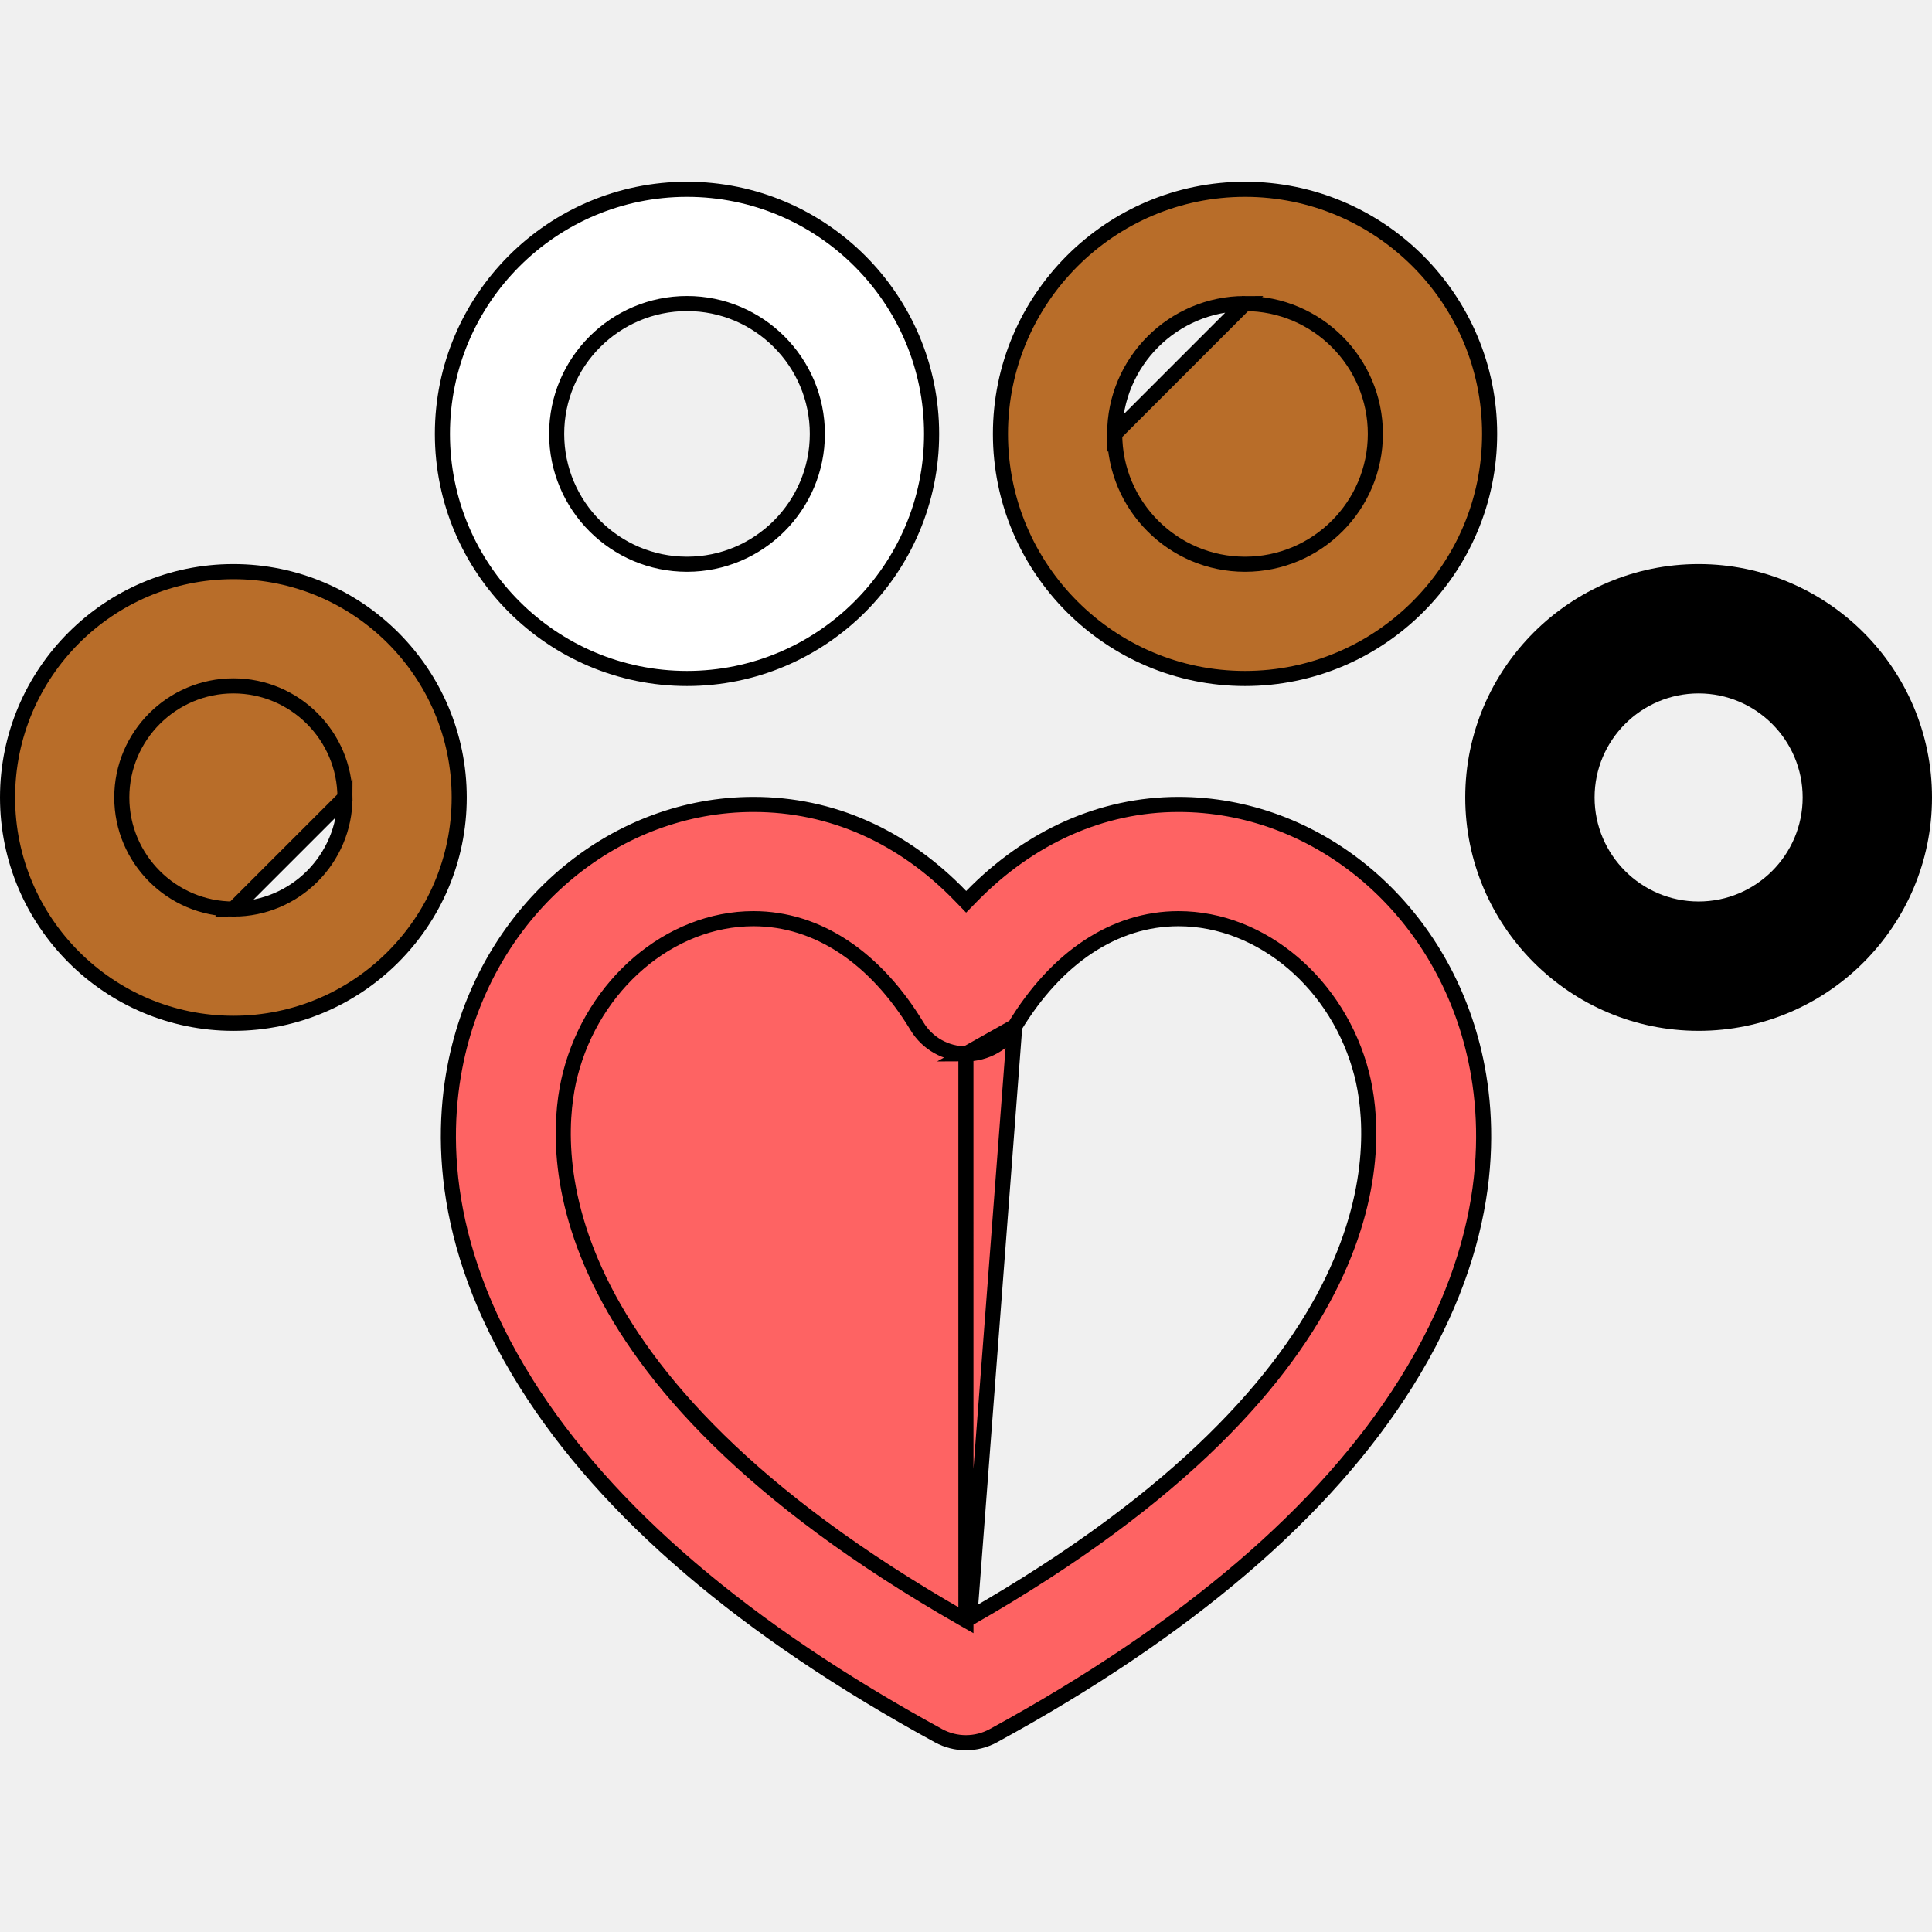
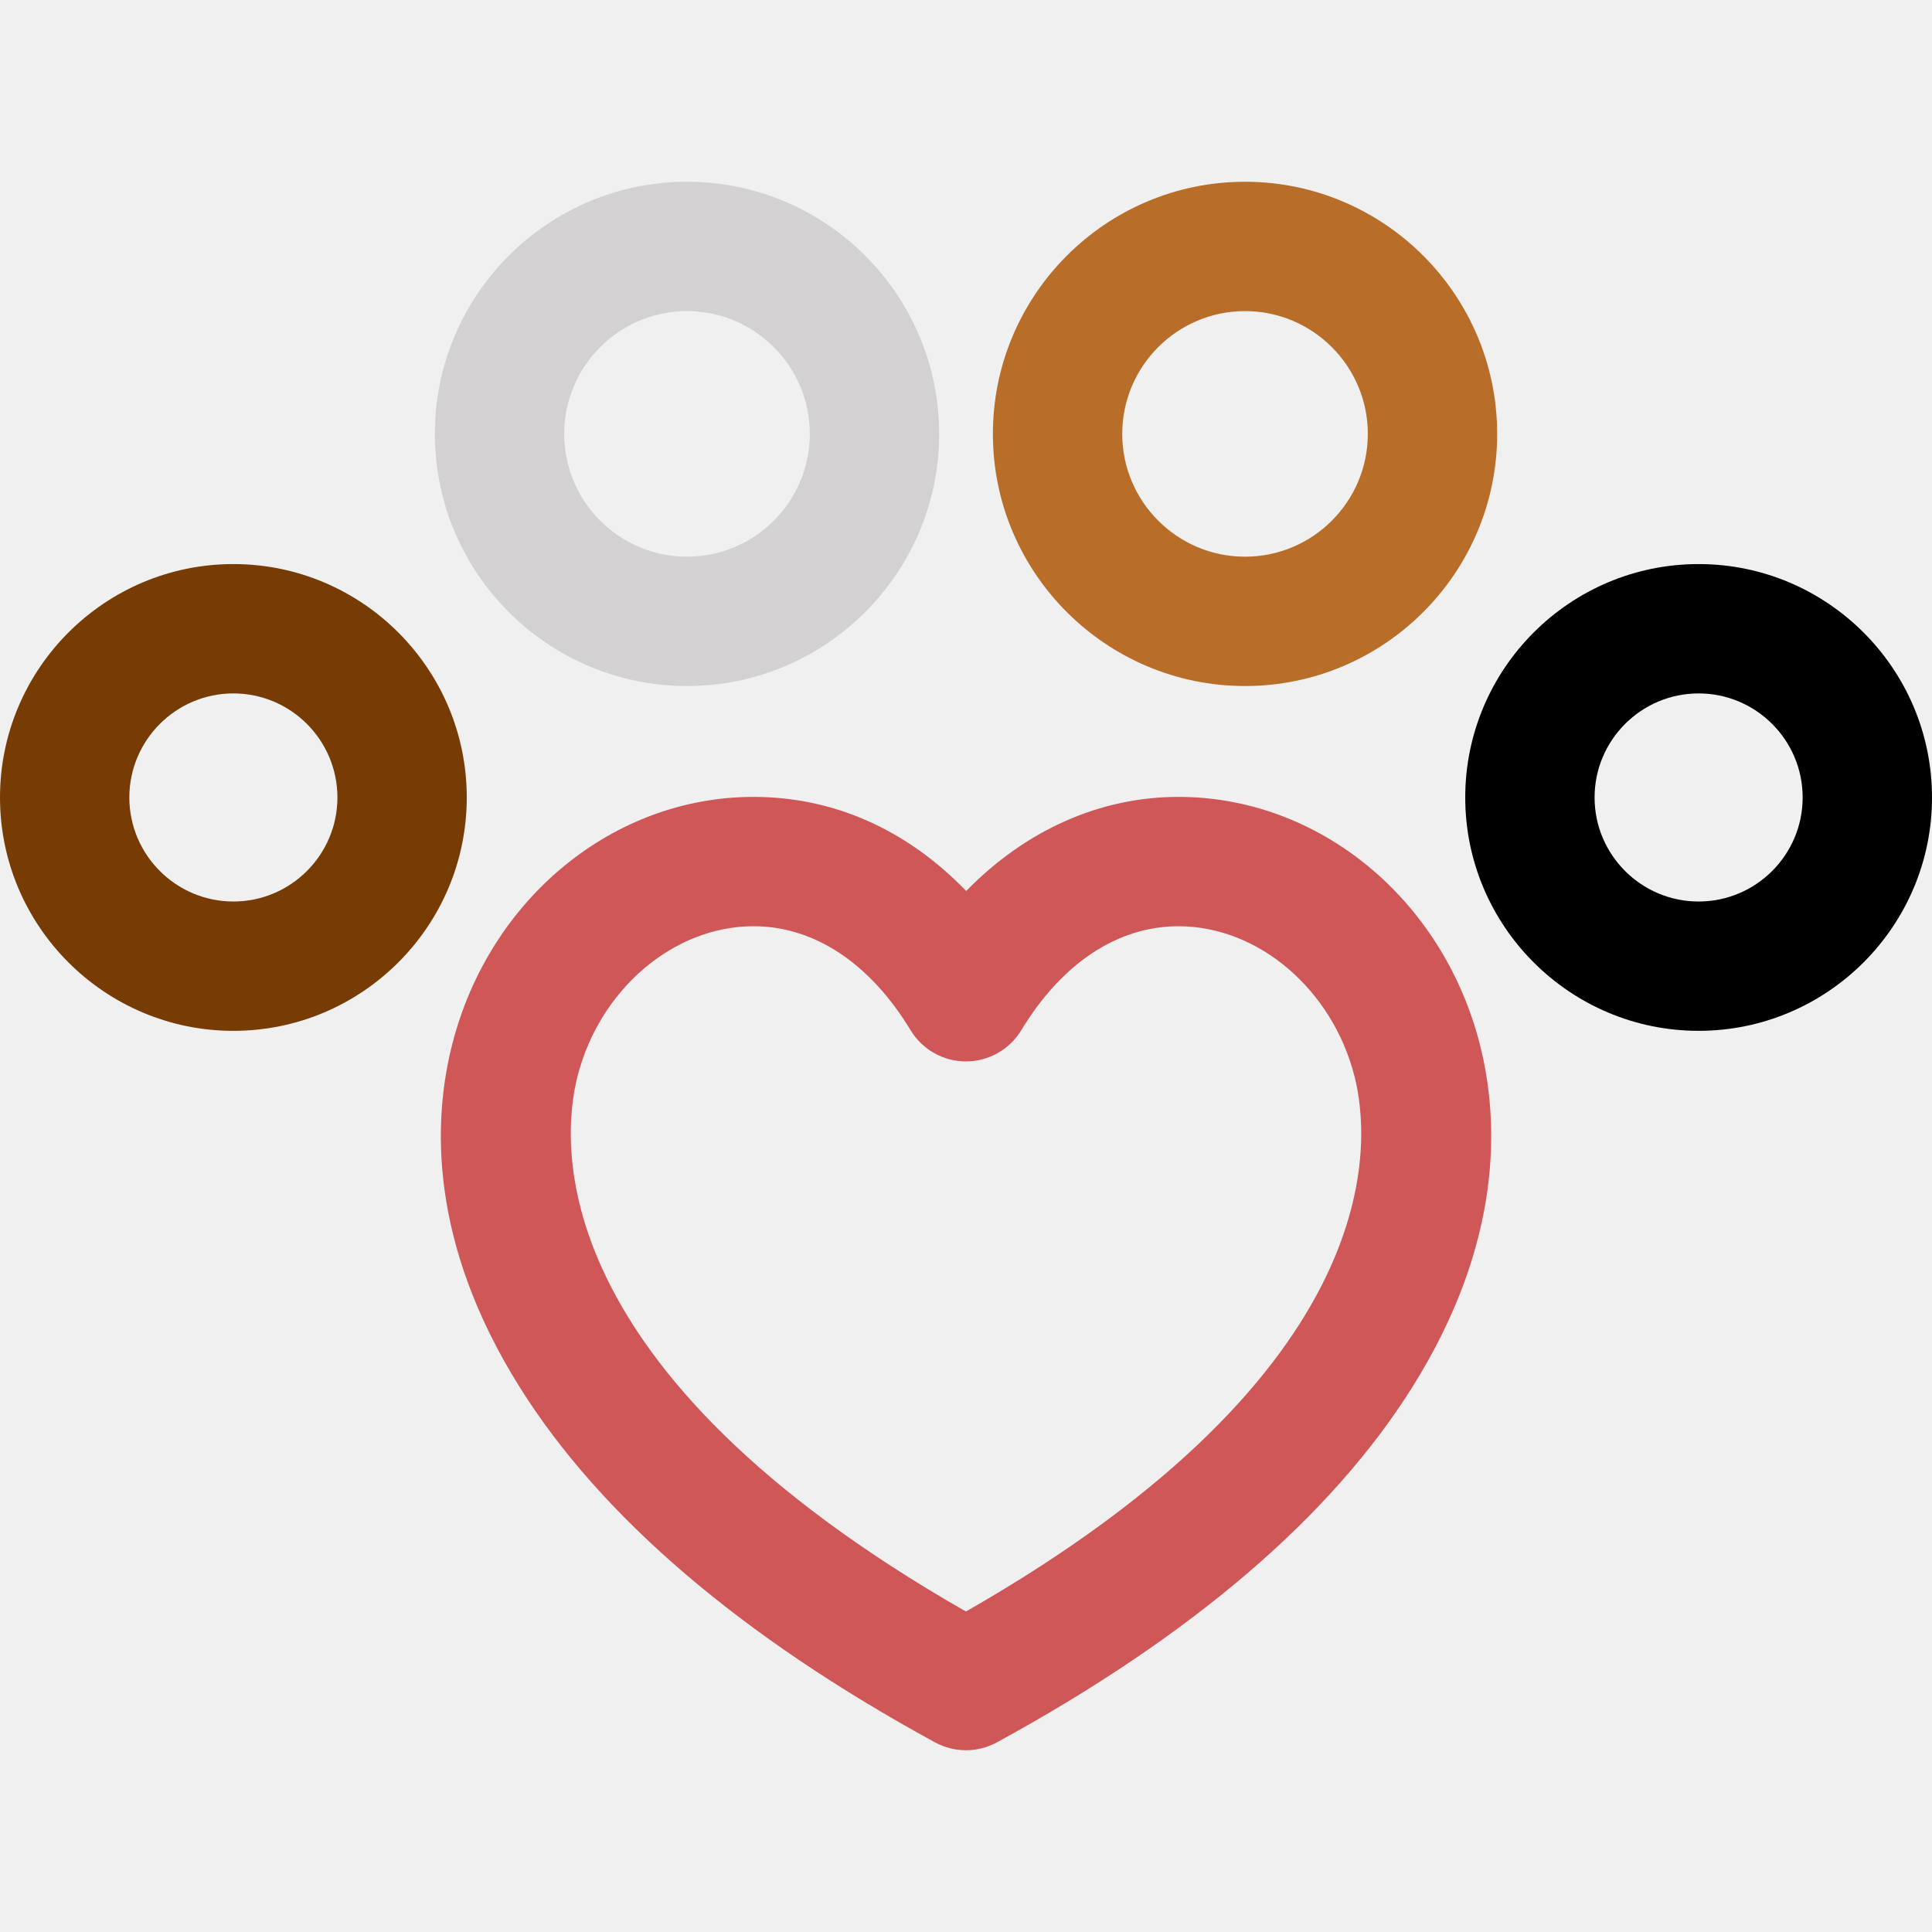
<svg xmlns="http://www.w3.org/2000/svg" width="128" height="128" viewBox="0 0 128 128" fill="none">
-   <path d="M63.995 107.343L63.747 107.202C49.627 99.133 42.833 91.281 39.721 84.846C36.605 78.405 37.204 73.432 37.779 71.18C39.294 65.238 44.369 60.865 49.921 60.865C54.169 60.865 58.007 63.454 60.757 67.997L60.757 67.997C61.443 69.129 62.67 69.821 63.994 69.822L63.995 107.343ZM63.995 107.343L64.243 107.202M63.995 107.343L64.243 107.202M64.243 107.202C78.367 99.133 85.165 91.28 88.279 84.845C91.395 78.404 90.797 73.432 90.223 71.18C88.708 65.238 83.631 60.865 78.076 60.865C73.825 60.865 69.985 63.454 67.231 67.999L67.231 67.999M64.243 107.202L67.231 67.999M67.231 67.999C66.546 69.13 65.318 69.822 63.994 69.822L67.231 67.999ZM63.652 59.378L64.01 59.748L64.37 59.38C68.208 55.451 72.998 53.296 78.076 53.296C87.12 53.296 95.147 59.859 97.558 69.311C98.817 74.248 99.097 82.15 93.141 91.644C87.811 100.139 78.632 108.003 65.807 114.997C65.243 115.304 64.619 115.458 63.995 115.458C63.371 115.458 62.748 115.304 62.183 114.996C49.362 108.002 40.185 100.138 34.858 91.644C28.905 82.15 29.186 74.247 30.445 69.31L30.445 69.31C32.855 59.859 40.88 53.296 49.921 53.296C55.096 53.296 59.827 55.411 63.652 59.378Z" fill="#FE6363" stroke="black" />
-   <path d="M61.721 28.747C61.721 37.681 54.451 44.951 45.517 44.951C36.581 44.951 29.311 37.681 29.311 28.747C29.311 19.812 36.581 12.542 45.517 12.542C54.451 12.542 61.721 19.812 61.721 28.747ZM54.152 28.747C54.152 23.985 50.279 20.111 45.517 20.111C40.753 20.111 36.88 23.984 36.88 28.747C36.88 33.509 40.754 37.382 45.517 37.382C50.279 37.382 54.152 33.509 54.152 28.747Z" fill="white" stroke="black" />
-   <path d="M82.486 20.111C87.249 20.111 91.122 23.985 91.122 28.747C91.122 33.509 87.249 37.382 82.486 37.382C77.724 37.382 73.851 33.509 73.851 28.747L82.486 20.111ZM82.486 20.111C77.724 20.111 73.85 23.984 73.851 28.747L82.486 20.111ZM66.282 28.747V28.747C66.282 19.812 73.552 12.542 82.486 12.542C91.421 12.542 98.691 19.812 98.691 28.747C98.691 37.681 91.421 44.951 82.486 44.951C73.551 44.951 66.281 37.681 66.282 28.747Z" fill="#B86D29" stroke="black" />
-   <path d="M15.462 60.227C11.385 60.227 8.069 56.911 8.069 52.835C8.069 48.758 11.385 45.441 15.462 45.441C19.539 45.441 22.855 48.757 22.855 52.835L15.462 60.227ZM15.462 60.227C19.539 60.227 22.856 56.911 22.855 52.835L15.462 60.227ZM30.424 52.835V52.835C30.424 61.083 23.712 67.796 15.462 67.796C7.212 67.796 0.5 61.084 0.5 52.835C0.5 44.584 7.212 37.871 15.462 37.871C23.712 37.871 30.425 44.584 30.424 52.835Z" fill="#B86D29" stroke="black" />
+   <path d="M78.076 52.796C72.849 52.796 67.934 55.016 64.012 59.031C60.101 54.975 55.243 52.796 49.921 52.796C40.629 52.796 32.421 59.537 29.961 69.187C28.671 74.242 28.402 82.288 34.435 91.909C39.823 100.502 49.079 108.417 61.943 115.435C62.583 115.784 63.289 115.958 63.995 115.958C64.701 115.958 65.407 115.784 66.047 115.436C78.915 108.418 88.174 100.502 93.565 91.91C99.601 82.289 99.332 74.243 98.043 69.188C95.581 59.537 87.371 52.796 78.076 52.796ZM63.995 106.767C35.874 90.699 37.162 75.62 38.263 71.304C39.731 65.545 44.634 61.365 49.921 61.365C53.942 61.365 57.64 63.812 60.33 68.256C61.105 69.538 62.495 70.321 63.994 70.322C65.493 70.322 66.883 69.539 67.659 68.258C70.352 63.813 74.051 61.365 78.076 61.365C83.365 61.365 88.27 65.545 89.738 71.304C90.839 75.619 92.126 90.697 63.995 106.767Z" fill="#CF5757" />
+   <path d="M45.517 45.451C54.727 45.451 62.221 37.958 62.221 28.747C62.221 19.536 54.727 12.042 45.517 12.042C36.305 12.042 28.811 19.536 28.811 28.747C28.811 37.958 36.305 45.451 45.517 45.451ZM45.517 20.611C50.003 20.611 53.652 24.261 53.652 28.747C53.652 33.233 50.002 36.882 45.517 36.882C41.03 36.882 37.38 33.233 37.38 28.747C37.38 24.261 41.029 20.611 45.517 20.611Z" fill="#D3D1D1" />
+   <path d="M82.486 45.451C91.697 45.451 99.191 37.958 99.191 28.747C99.191 19.536 91.697 12.042 82.486 12.042C73.275 12.042 65.782 19.536 65.782 28.747C65.781 37.958 73.275 45.451 82.486 45.451ZM82.486 20.611C86.972 20.611 90.622 24.261 90.622 28.747C90.622 33.233 86.972 36.882 82.486 36.882C78 36.882 74.351 33.233 74.351 28.747C74.35 24.261 78 20.611 82.486 20.611Z" fill="#B86D29" />
+   <path d="M15.462 37.371C6.936 37.371 0 44.308 0 52.835C0 61.36 6.936 68.296 15.462 68.296C23.988 68.296 30.924 61.359 30.924 52.835C30.925 44.308 23.988 37.371 15.462 37.371ZM15.462 59.727C11.661 59.727 8.569 56.635 8.569 52.835C8.569 49.033 11.661 45.941 15.462 45.941C19.263 45.941 22.355 49.033 22.355 52.835C22.356 56.635 19.263 59.727 15.462 59.727Z" fill="#773B04" />
  <path d="M112.537 37.371C104.011 37.371 97.076 44.308 97.076 52.834C97.076 61.359 104.012 68.295 112.537 68.295C121.064 68.295 128 61.359 128 52.834C128 44.308 121.064 37.371 112.537 37.371ZM112.537 59.727C108.737 59.727 105.645 56.635 105.645 52.835C105.645 49.033 108.737 45.941 112.537 45.941C116.338 45.941 119.431 49.033 119.431 52.835C119.431 56.635 116.338 59.727 112.537 59.727Z" fill="black" />
</svg>
